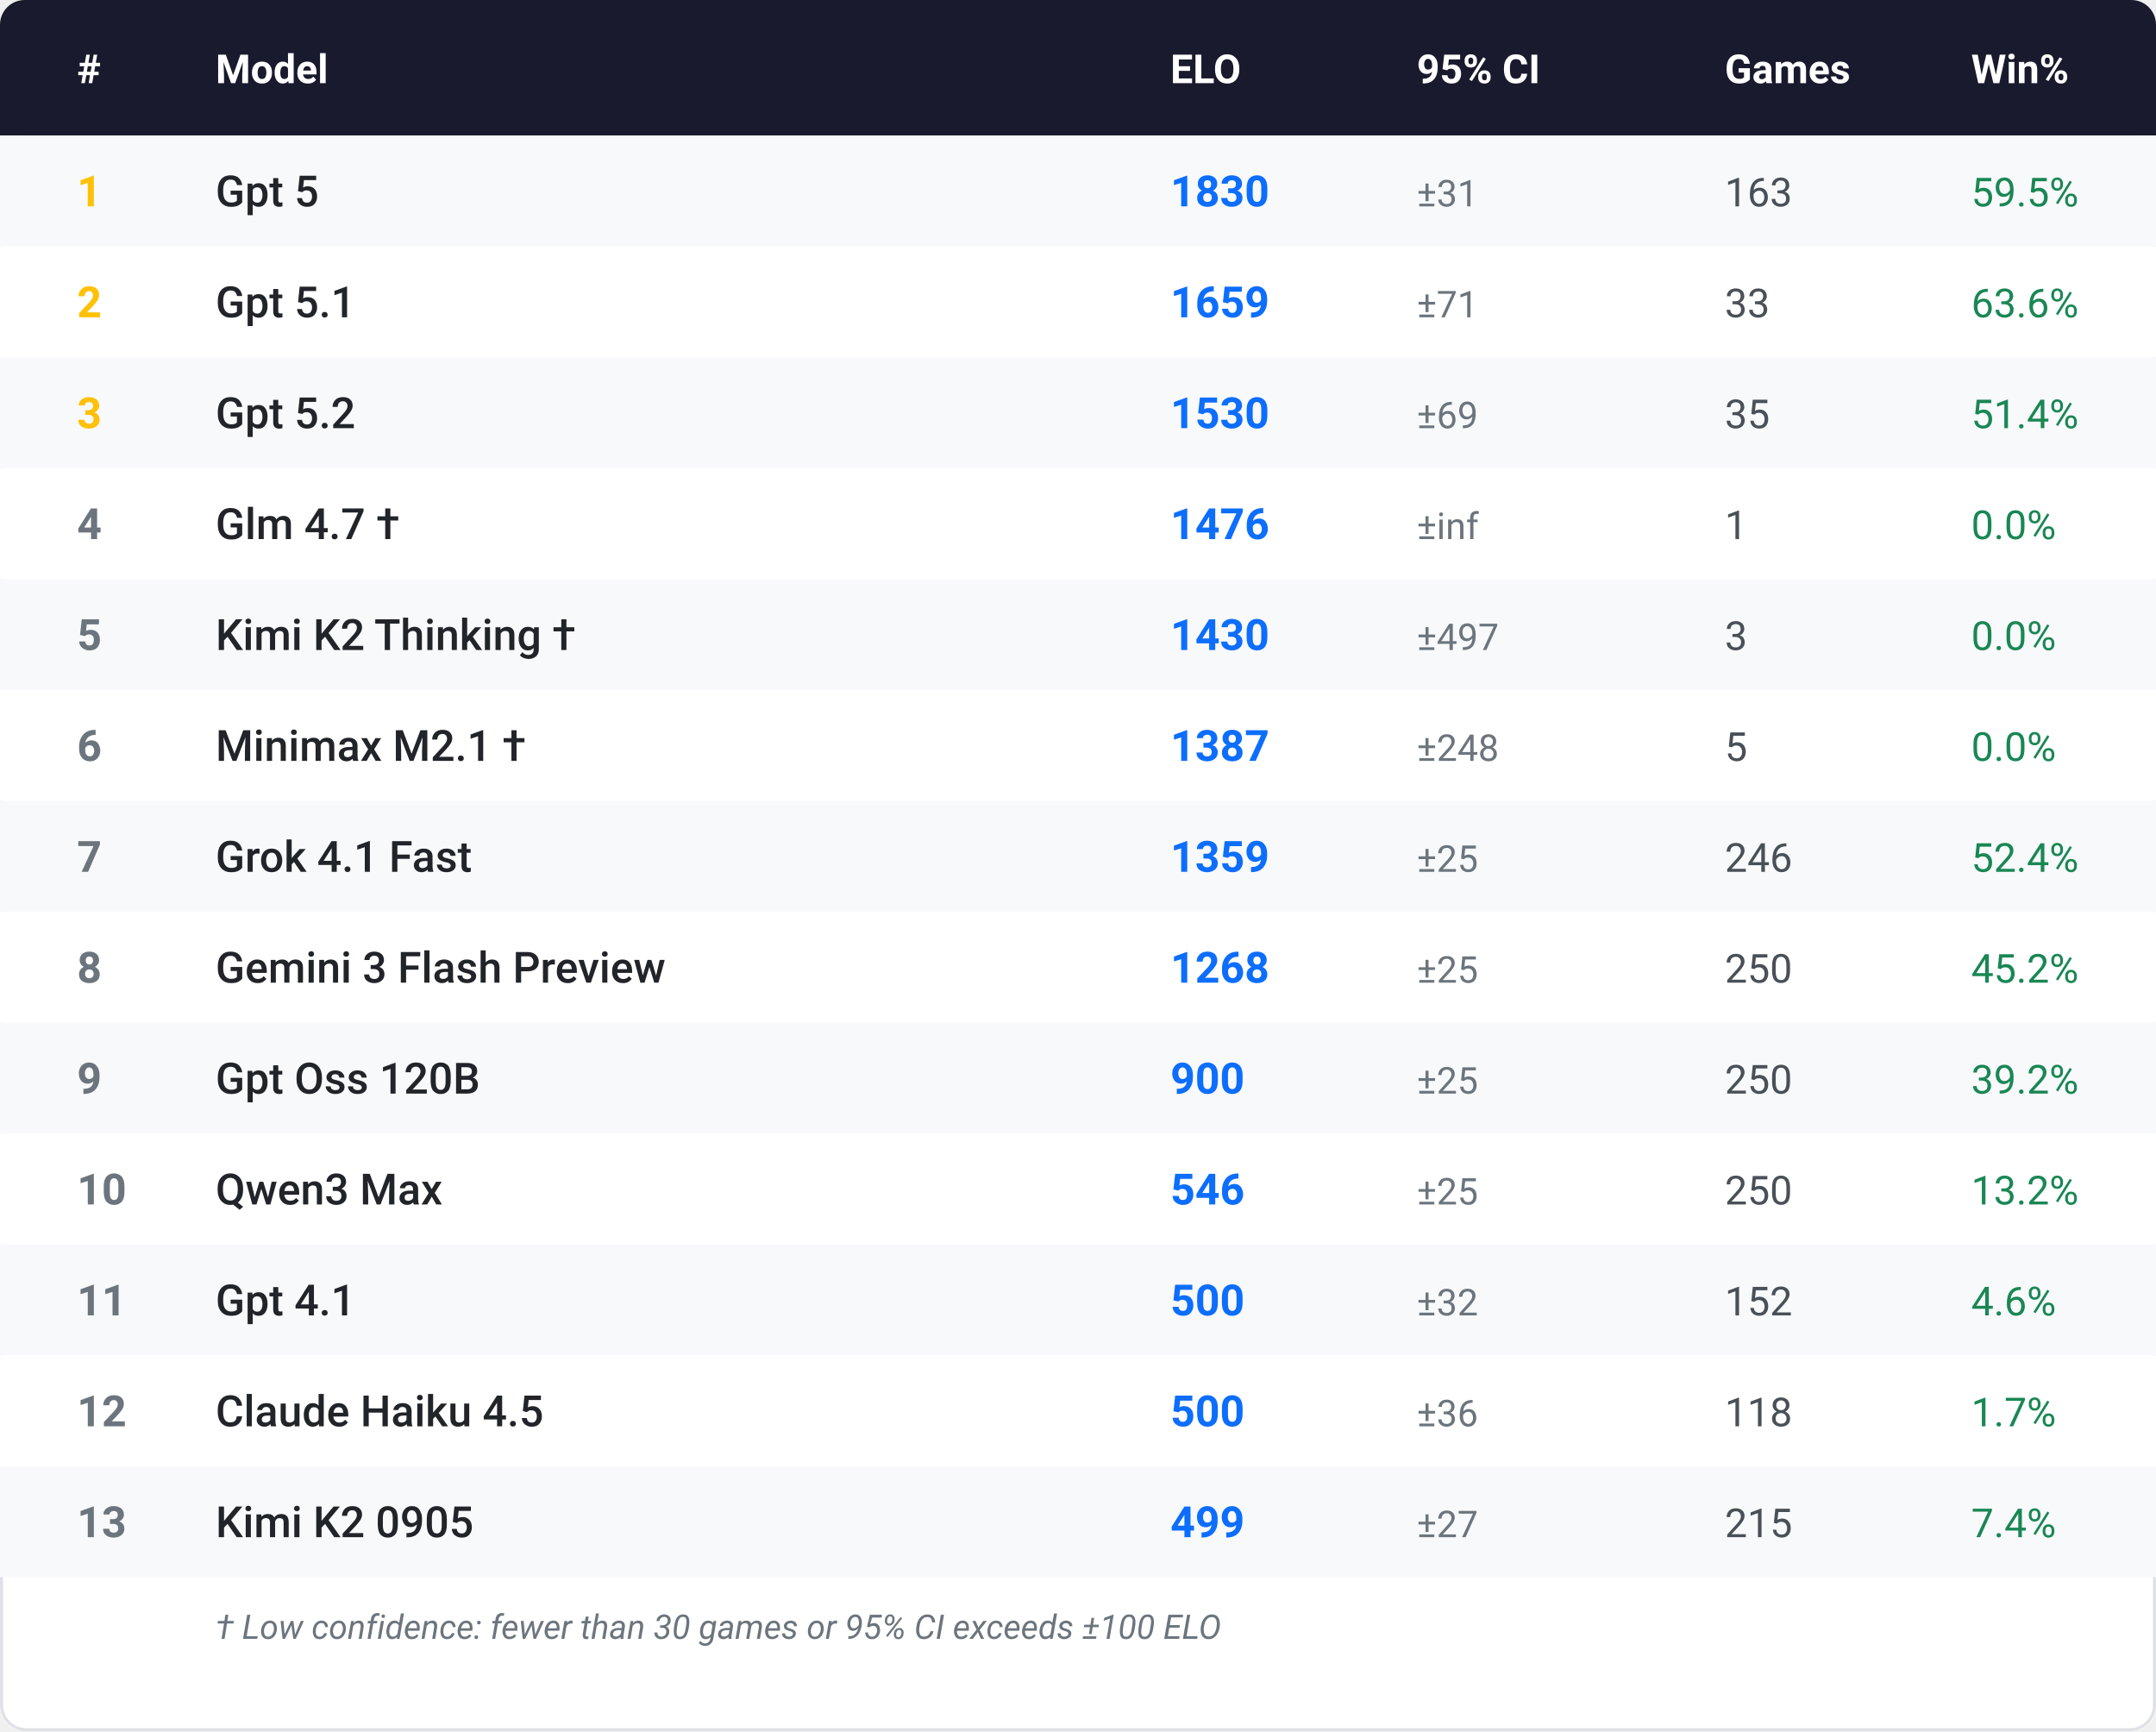
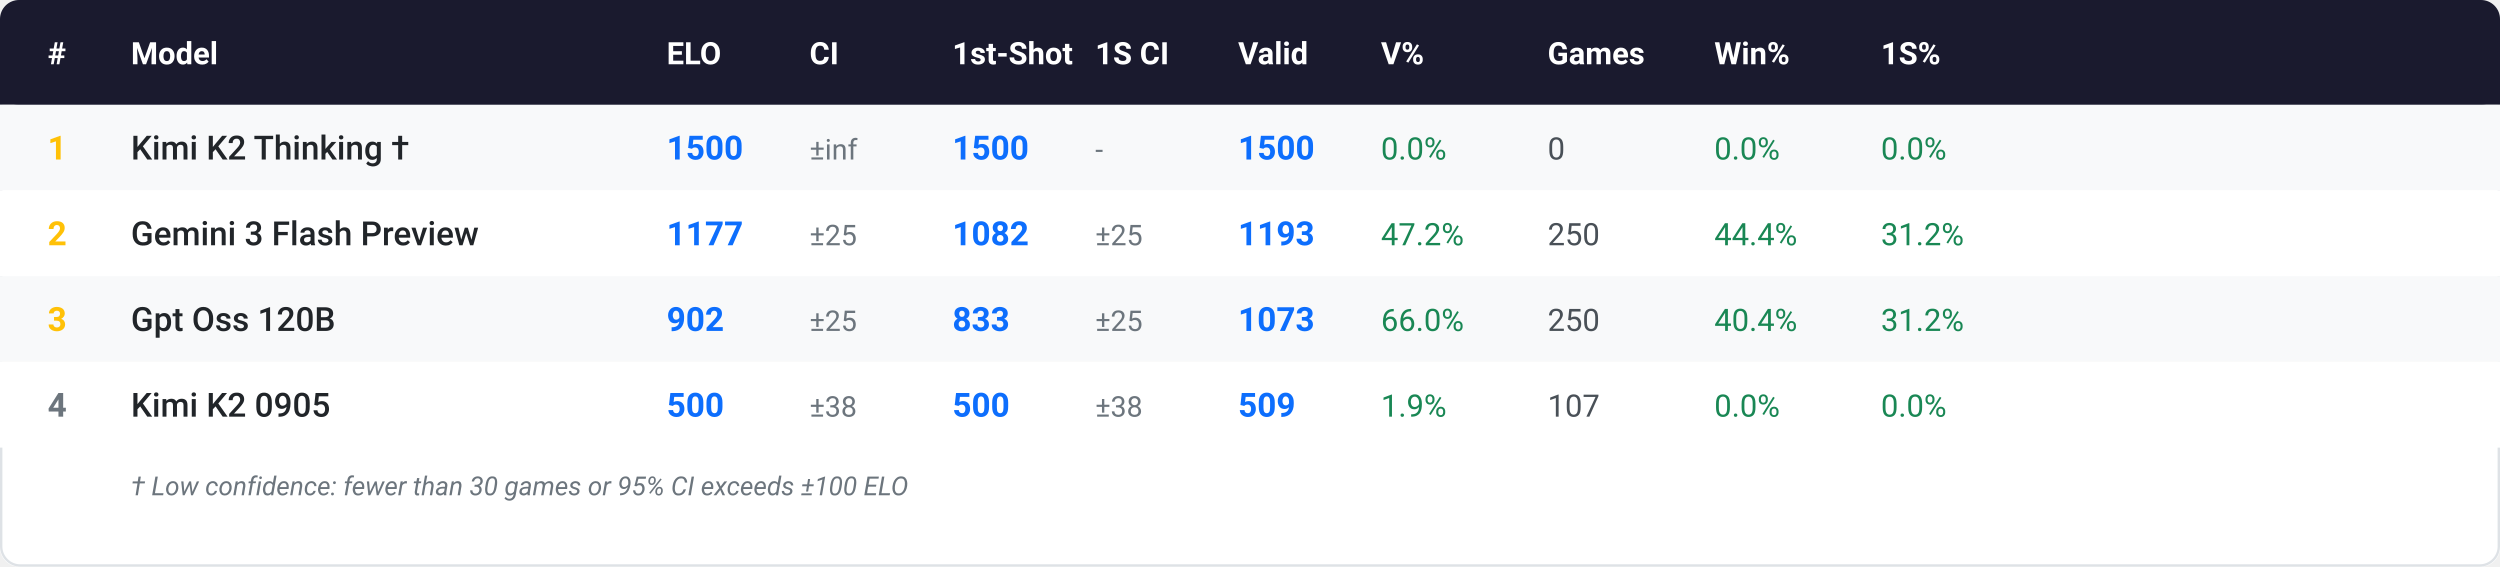
- <svg xmlns="http://www.w3.org/2000/svg" width="700" height="562" viewBox="0 0 700 562">
+ <svg xmlns="http://www.w3.org/2000/svg" width="1050" height="238" viewBox="0 0 1050 238">
  <defs>
    <style>
      .bg { fill: #ffffff; }
      .header-bg { fill: #1a1a2e; }
      .row-even { fill: #f8f9fa; }
      .row-odd { fill: #ffffff; }
      .header-text { font-family: -apple-system, BlinkMacSystemFont, 'Segoe UI', Roboto, Arial, sans-serif; font-size: 13px; font-weight: 600; fill: #ffffff; }
      .rank { font-family: -apple-system, BlinkMacSystemFont, 'Segoe UI', Roboto, Arial, sans-serif; font-size: 14px; font-weight: 700; fill: #6c757d; }
      .rank-top { fill: #ffc107; }
      .model { font-family: -apple-system, BlinkMacSystemFont, 'Segoe UI', Roboto, Arial, sans-serif; font-size: 14px; font-weight: 500; fill: #212529; }
      .elo { font-family: -apple-system, BlinkMacSystemFont, 'Segoe UI', Roboto, Arial, sans-serif; font-size: 14px; font-weight: 700; fill: #0d6efd; }
      .ci { font-family: -apple-system, BlinkMacSystemFont, 'Segoe UI', Roboto, Arial, sans-serif; font-size: 12px; fill: #6c757d; }
      .games { font-family: -apple-system, BlinkMacSystemFont, 'Segoe UI', Roboto, Arial, sans-serif; font-size: 13px; fill: #495057; }
      .winrate { font-family: -apple-system, BlinkMacSystemFont, 'Segoe UI', Roboto, Arial, sans-serif; font-size: 13px; fill: #198754; }
      .border { stroke: #dee2e6; stroke-width: 1; fill: none; }
      .footnote { font-family: -apple-system, BlinkMacSystemFont, 'Segoe UI', Roboto, Arial, sans-serif; font-size: 11px; fill: #6c757d; font-style: italic; }
    </style>
  </defs>
-   <rect class="bg" width="700" height="562" rx="8" />
-   <rect class="border" x="0.5" y="0.5" width="699" height="561" rx="8" />
-   <rect class="header-bg" width="700" height="44" rx="8" />
-   <rect class="header-bg" y="8" width="700" height="36" />
-   <text x="25" y="27.0" class="header-text">#</text>
-   <text x="70" y="27.0" class="header-text">Model</text>
-   <text x="380" y="27.0" class="header-text">ELO</text>
-   <text x="460" y="27.0" class="header-text">95% CI</text>
-   <text x="560" y="27.0" class="header-text">Games</text>
-   <text x="640" y="27.0" class="header-text">Win%</text>
-   <rect class="row-even" y="44" width="700" height="36" />
-   <text x="25" y="67.0" class="rank rank-top">1</text>
-   <text x="70" y="67.0" class="model">Gpt 5</text>
-   <text x="380" y="67.0" class="elo">1830</text>
-   <text x="460" y="67.0" class="ci">±31</text>
-   <text x="560" y="67.0" class="games">163</text>
-   <text x="640" y="67.0" class="winrate">59.5%</text>
-   <rect class="row-odd" y="80" width="700" height="36" />
-   <text x="25" y="103.0" class="rank rank-top">2</text>
-   <text x="70" y="103.0" class="model">Gpt 5.1</text>
-   <text x="380" y="103.0" class="elo">1659</text>
-   <text x="460" y="103.0" class="ci">±71</text>
-   <text x="560" y="103.0" class="games">33</text>
-   <text x="640" y="103.0" class="winrate">63.6%</text>
-   <rect class="row-even" y="116" width="700" height="36" />
-   <text x="25" y="139.0" class="rank rank-top">3</text>
-   <text x="70" y="139.0" class="model">Gpt 5.2</text>
-   <text x="380" y="139.0" class="elo">1530</text>
-   <text x="460" y="139.0" class="ci">±69</text>
-   <text x="560" y="139.0" class="games">35</text>
-   <text x="640" y="139.0" class="winrate">51.4%</text>
-   <rect class="row-odd" y="152" width="700" height="36" />
-   <text x="25" y="175.0" class="rank">4</text>
-   <text x="70" y="175.0" class="model">Glm 4.7 †</text>
-   <text x="380" y="175.0" class="elo">1476</text>
-   <text x="460" y="175.0" class="ci">±inf</text>
-   <text x="560" y="175.0" class="games">1</text>
-   <text x="640" y="175.0" class="winrate">0.0%</text>
-   <rect class="row-even" y="188" width="700" height="36" />
-   <text x="25" y="211.0" class="rank">5</text>
-   <text x="70" y="211.0" class="model">Kimi K2 Thinking †</text>
-   <text x="380" y="211.0" class="elo">1430</text>
-   <text x="460" y="211.0" class="ci">±497</text>
-   <text x="560" y="211.0" class="games">3</text>
-   <text x="640" y="211.0" class="winrate">0.0%</text>
-   <rect class="row-odd" y="224" width="700" height="36" />
-   <text x="25" y="247.0" class="rank">6</text>
-   <text x="70" y="247.0" class="model">Minimax M2.1 †</text>
-   <text x="380" y="247.0" class="elo">1387</text>
-   <text x="460" y="247.0" class="ci">±248</text>
-   <text x="560" y="247.0" class="games">5</text>
-   <text x="640" y="247.0" class="winrate">0.0%</text>
-   <rect class="row-even" y="260" width="700" height="36" />
-   <text x="25" y="283.0" class="rank">7</text>
-   <text x="70" y="283.0" class="model">Grok 4.1 Fast</text>
-   <text x="380" y="283.0" class="elo">1359</text>
-   <text x="460" y="283.0" class="ci">±25</text>
-   <text x="560" y="283.0" class="games">246</text>
-   <text x="640" y="283.0" class="winrate">52.4%</text>
-   <rect class="row-odd" y="296" width="700" height="36" />
-   <text x="25" y="319.0" class="rank">8</text>
-   <text x="70" y="319.0" class="model">Gemini 3 Flash Preview</text>
-   <text x="380" y="319.0" class="elo">1268</text>
-   <text x="460" y="319.0" class="ci">±25</text>
-   <text x="560" y="319.0" class="games">250</text>
-   <text x="640" y="319.0" class="winrate">45.2%</text>
-   <rect class="row-even" y="332" width="700" height="36" />
-   <text x="25" y="355.0" class="rank">9</text>
-   <text x="70" y="355.0" class="model">Gpt Oss 120B</text>
-   <text x="380" y="355.0" class="elo">900</text>
-   <text x="460" y="355.0" class="ci">±25</text>
-   <text x="560" y="355.0" class="games">250</text>
-   <text x="640" y="355.0" class="winrate">39.2%</text>
-   <rect class="row-odd" y="368" width="700" height="36" />
-   <text x="25" y="391.0" class="rank">10</text>
-   <text x="70" y="391.0" class="model">Qwen3 Max</text>
-   <text x="380" y="391.0" class="elo">546</text>
-   <text x="460" y="391.0" class="ci">±25</text>
-   <text x="560" y="391.0" class="games">250</text>
-   <text x="640" y="391.0" class="winrate">13.2%</text>
-   <rect class="row-even" y="404" width="700" height="36" />
-   <text x="25" y="427.0" class="rank">11</text>
-   <text x="70" y="427.0" class="model">Gpt 4.1</text>
-   <text x="380" y="427.0" class="elo">500</text>
-   <text x="460" y="427.0" class="ci">±32</text>
-   <text x="560" y="427.0" class="games">152</text>
-   <text x="640" y="427.0" class="winrate">4.6%</text>
-   <rect class="row-odd" y="440" width="700" height="36" />
-   <text x="25" y="463.0" class="rank">12</text>
-   <text x="70" y="463.0" class="model">Claude Haiku 4.5</text>
-   <text x="380" y="463.0" class="elo">500</text>
-   <text x="460" y="463.0" class="ci">±36</text>
-   <text x="560" y="463.0" class="games">118</text>
-   <text x="640" y="463.0" class="winrate">1.7%</text>
-   <rect class="row-even" y="476" width="700" height="36" />
-   <text x="25" y="499.0" class="rank">13</text>
-   <text x="70" y="499.0" class="model">Kimi K2 0905</text>
-   <text x="380" y="499.0" class="elo">499</text>
-   <text x="460" y="499.0" class="ci">±27</text>
-   <text x="560" y="499.0" class="games">215</text>
-   <text x="640" y="499.0" class="winrate">7.4%</text>
-   <text x="70" y="532" class="footnote">† Low confidence: fewer than 30 games or 95% CI exceeds ±100 ELO</text>
+   <rect class="bg" width="1050" height="238" rx="8" />
+   <rect class="border" x="0.5" y="0.5" width="1049" height="237" rx="8" />
+   <rect class="header-bg" width="1050" height="44" rx="8" />
+   <rect class="header-bg" y="8" width="1050" height="36" />
+   <text x="20" y="27.0" class="header-text">#</text>
+   <text x="55" y="27.0" class="header-text">Model</text>
+   <text x="280" y="27.0" class="header-text">ELO</text>
+   <text x="340" y="27.0" class="header-text">CI</text>
+   <text x="400" y="27.0" class="header-text">1st-Shot</text>
+   <text x="460" y="27.0" class="header-text">1S CI</text>
+   <text x="520" y="27.0" class="header-text">Valid</text>
+   <text x="580" y="27.0" class="header-text">V%</text>
+   <text x="650" y="27.0" class="header-text">Games</text>
+   <text x="720" y="27.0" class="header-text">Win%</text>
+   <text x="790" y="27.0" class="header-text">1S%</text>
+   <rect class="row-even" y="44" width="1050" height="36" />
+   <text x="20" y="67.0" class="rank rank-top">1</text>
+   <text x="55" y="67.0" class="model">Kimi K2 Thinking †</text>
+   <text x="280" y="67.0" class="elo">1500</text>
+   <text x="340" y="67.0" class="ci">±inf</text>
+   <text x="400" y="67.0" class="elo">1500</text>
+   <text x="460" y="67.0" class="ci">-</text>
+   <text x="520" y="67.0" class="elo">1500</text>
+   <text x="580" y="67.0" class="winrate">0.0%</text>
+   <text x="650" y="67.0" class="games">0</text>
+   <text x="720" y="67.0" class="winrate">0.0%</text>
+   <text x="790" y="67.0" class="winrate">0.0%</text>
+   <rect class="row-odd" y="80" width="1050" height="36" />
+   <text x="20" y="103.0" class="rank rank-top">2</text>
+   <text x="55" y="103.0" class="model">Gemini 3 Flash Preview</text>
+   <text x="280" y="103.0" class="elo">1177</text>
+   <text x="340" y="103.0" class="ci">±25</text>
+   <text x="400" y="103.0" class="elo">1082</text>
+   <text x="460" y="103.0" class="ci">±25</text>
+   <text x="520" y="103.0" class="elo">1193</text>
+   <text x="580" y="103.0" class="winrate">47.2%</text>
+   <text x="650" y="103.0" class="games">250</text>
+   <text x="720" y="103.0" class="winrate">44.4%</text>
+   <text x="790" y="103.0" class="winrate">31.2%</text>
+   <rect class="row-even" y="116" width="1050" height="36" />
+   <text x="20" y="139.0" class="rank rank-top">3</text>
+   <text x="55" y="139.0" class="model">Gpt Oss 120B</text>
+   <text x="280" y="139.0" class="elo">902</text>
+   <text x="340" y="139.0" class="ci">±25</text>
+   <text x="400" y="139.0" class="elo">833</text>
+   <text x="460" y="139.0" class="ci">±25</text>
+   <text x="520" y="139.0" class="elo">1073</text>
+   <text x="580" y="139.0" class="winrate">66.0%</text>
+   <text x="650" y="139.0" class="games">250</text>
+   <text x="720" y="139.0" class="winrate">40.4%</text>
+   <text x="790" y="139.0" class="winrate">31.2%</text>
+   <rect class="row-odd" y="152" width="1050" height="36" />
+   <text x="20" y="175.0" class="rank">4</text>
+   <text x="55" y="175.0" class="model">Kimi K2 0905</text>
+   <text x="280" y="175.0" class="elo">500</text>
+   <text x="340" y="175.0" class="ci">±38</text>
+   <text x="400" y="175.0" class="elo">500</text>
+   <text x="460" y="175.0" class="ci">±38</text>
+   <text x="520" y="175.0" class="elo">509</text>
+   <text x="580" y="175.0" class="winrate">1.9%</text>
+   <text x="650" y="175.0" class="games">107</text>
+   <text x="720" y="175.0" class="winrate">0.0%</text>
+   <text x="790" y="175.0" class="winrate">0.0%</text>
+   <text x="55" y="208" class="footnote">† Low confidence: fewer than 30 games or 95% CI exceeds ±100 ELO</text>
</svg>
